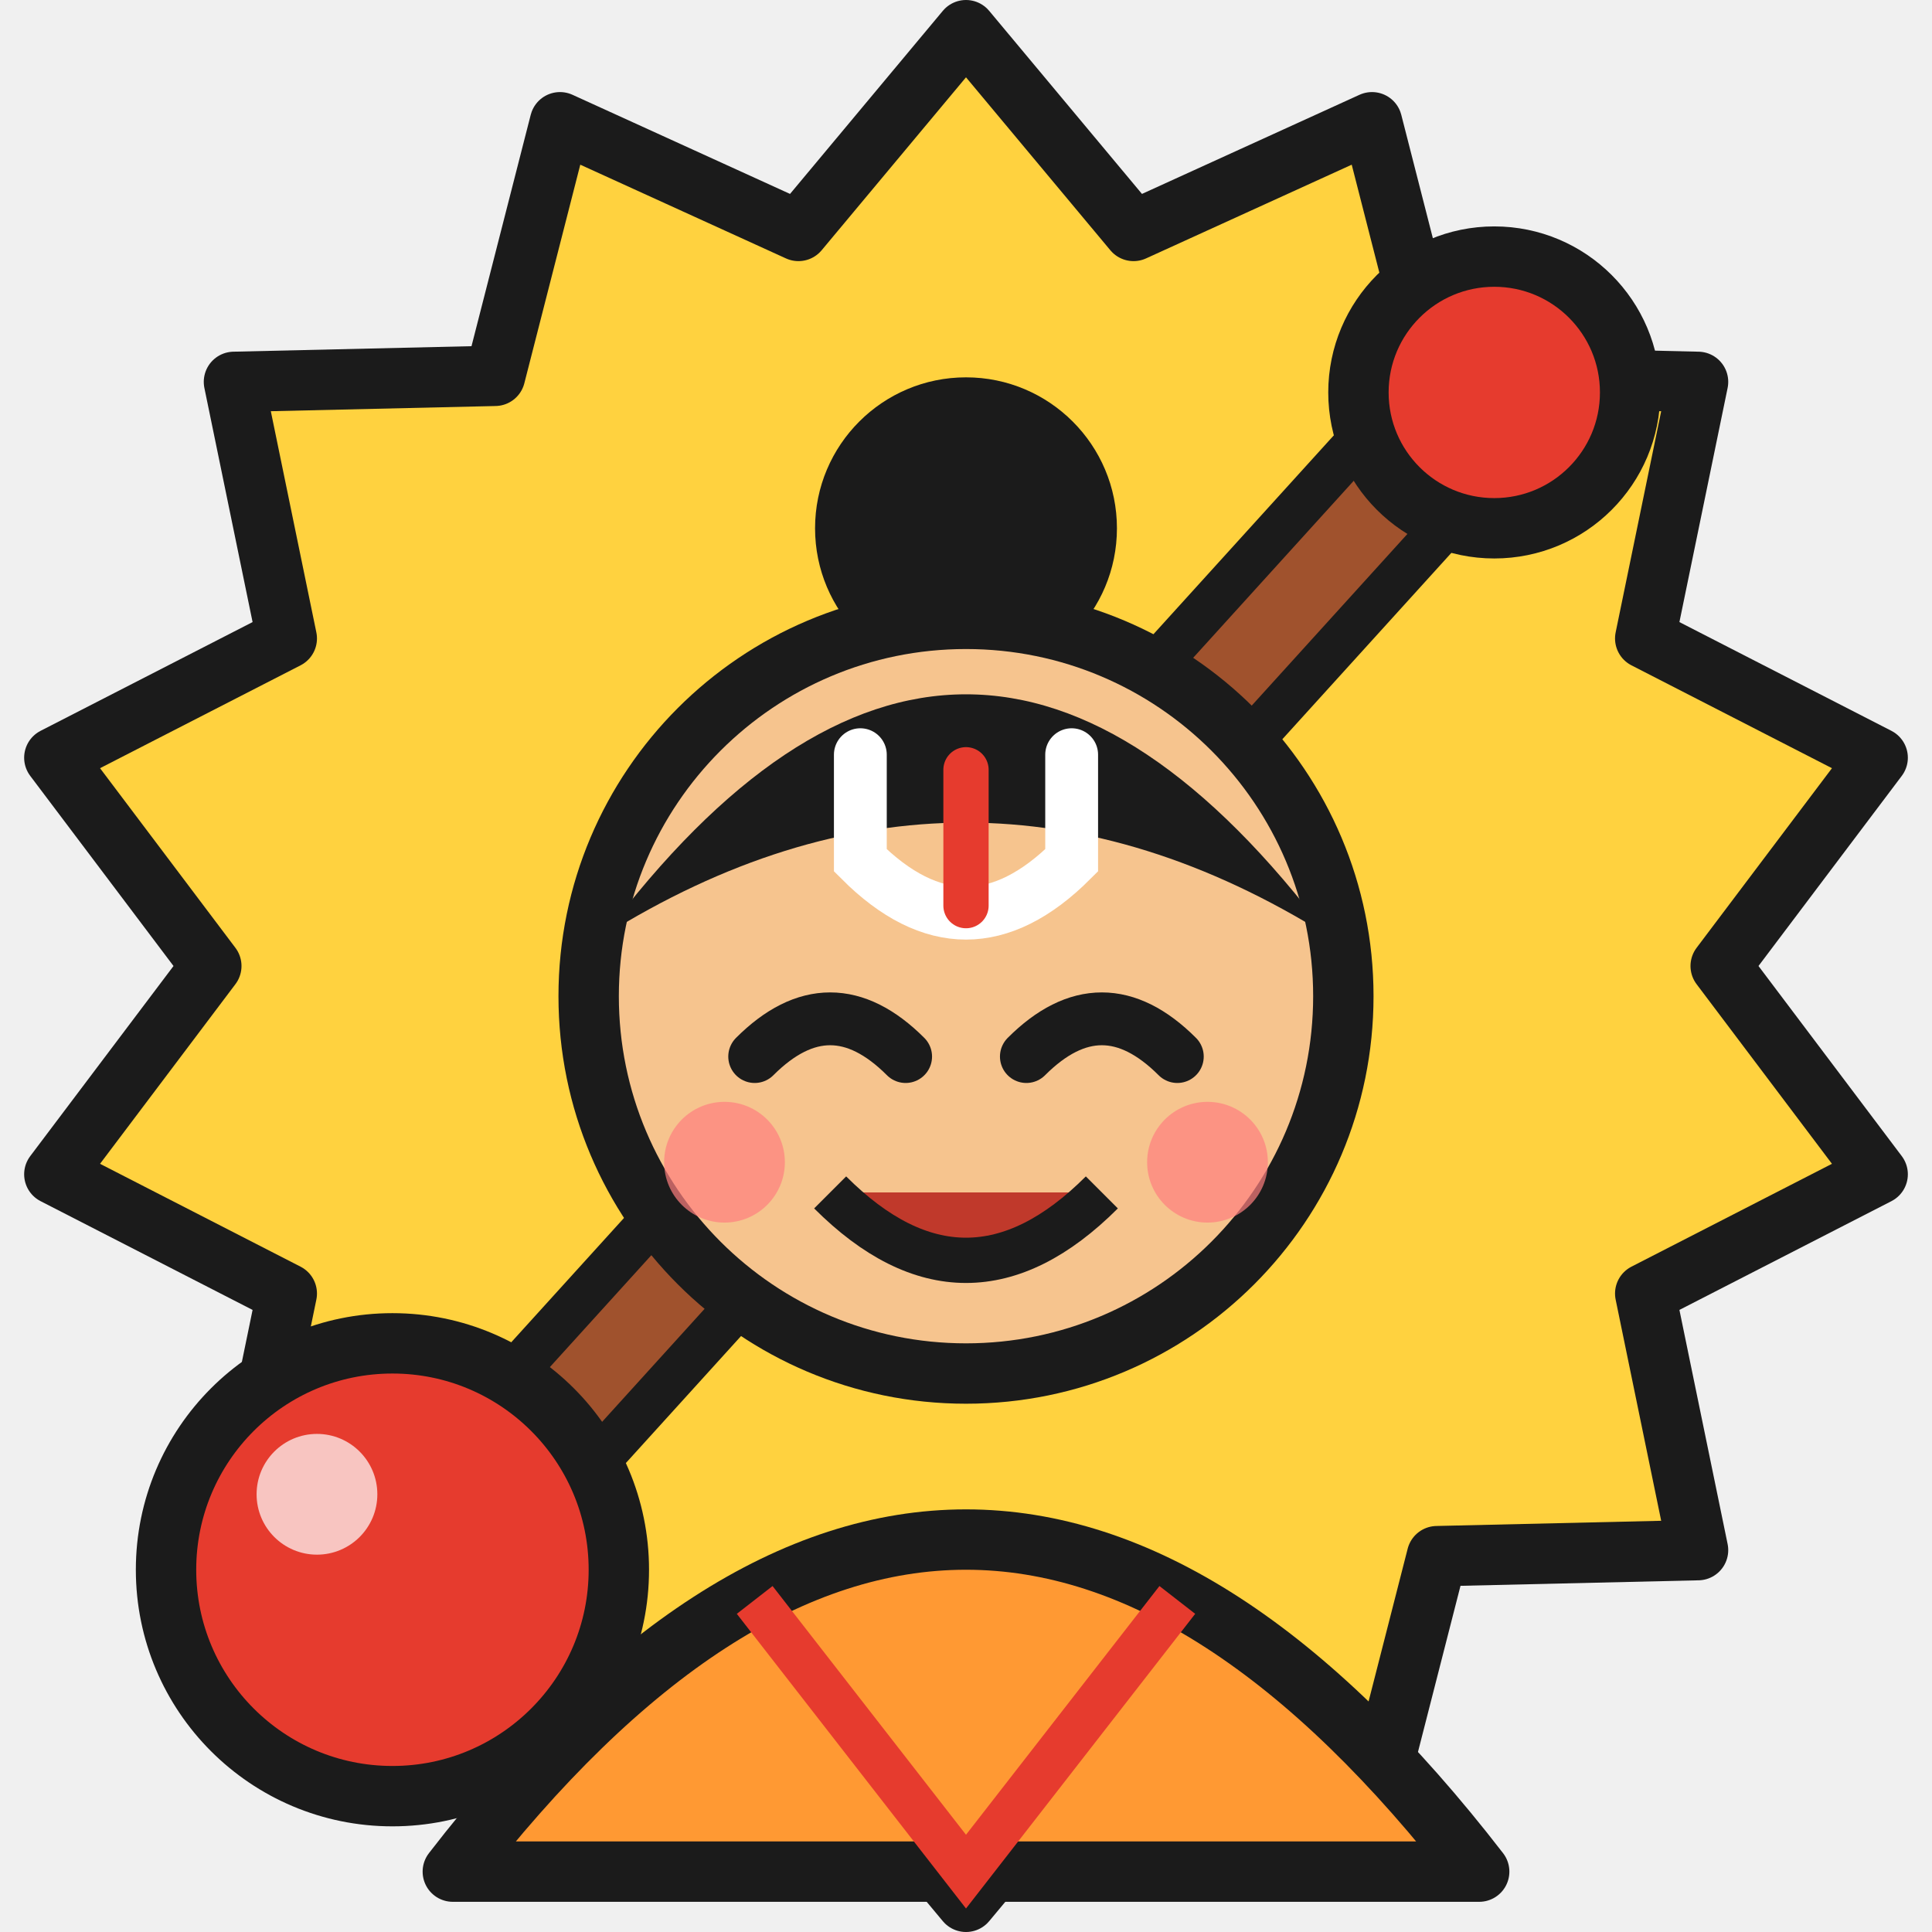
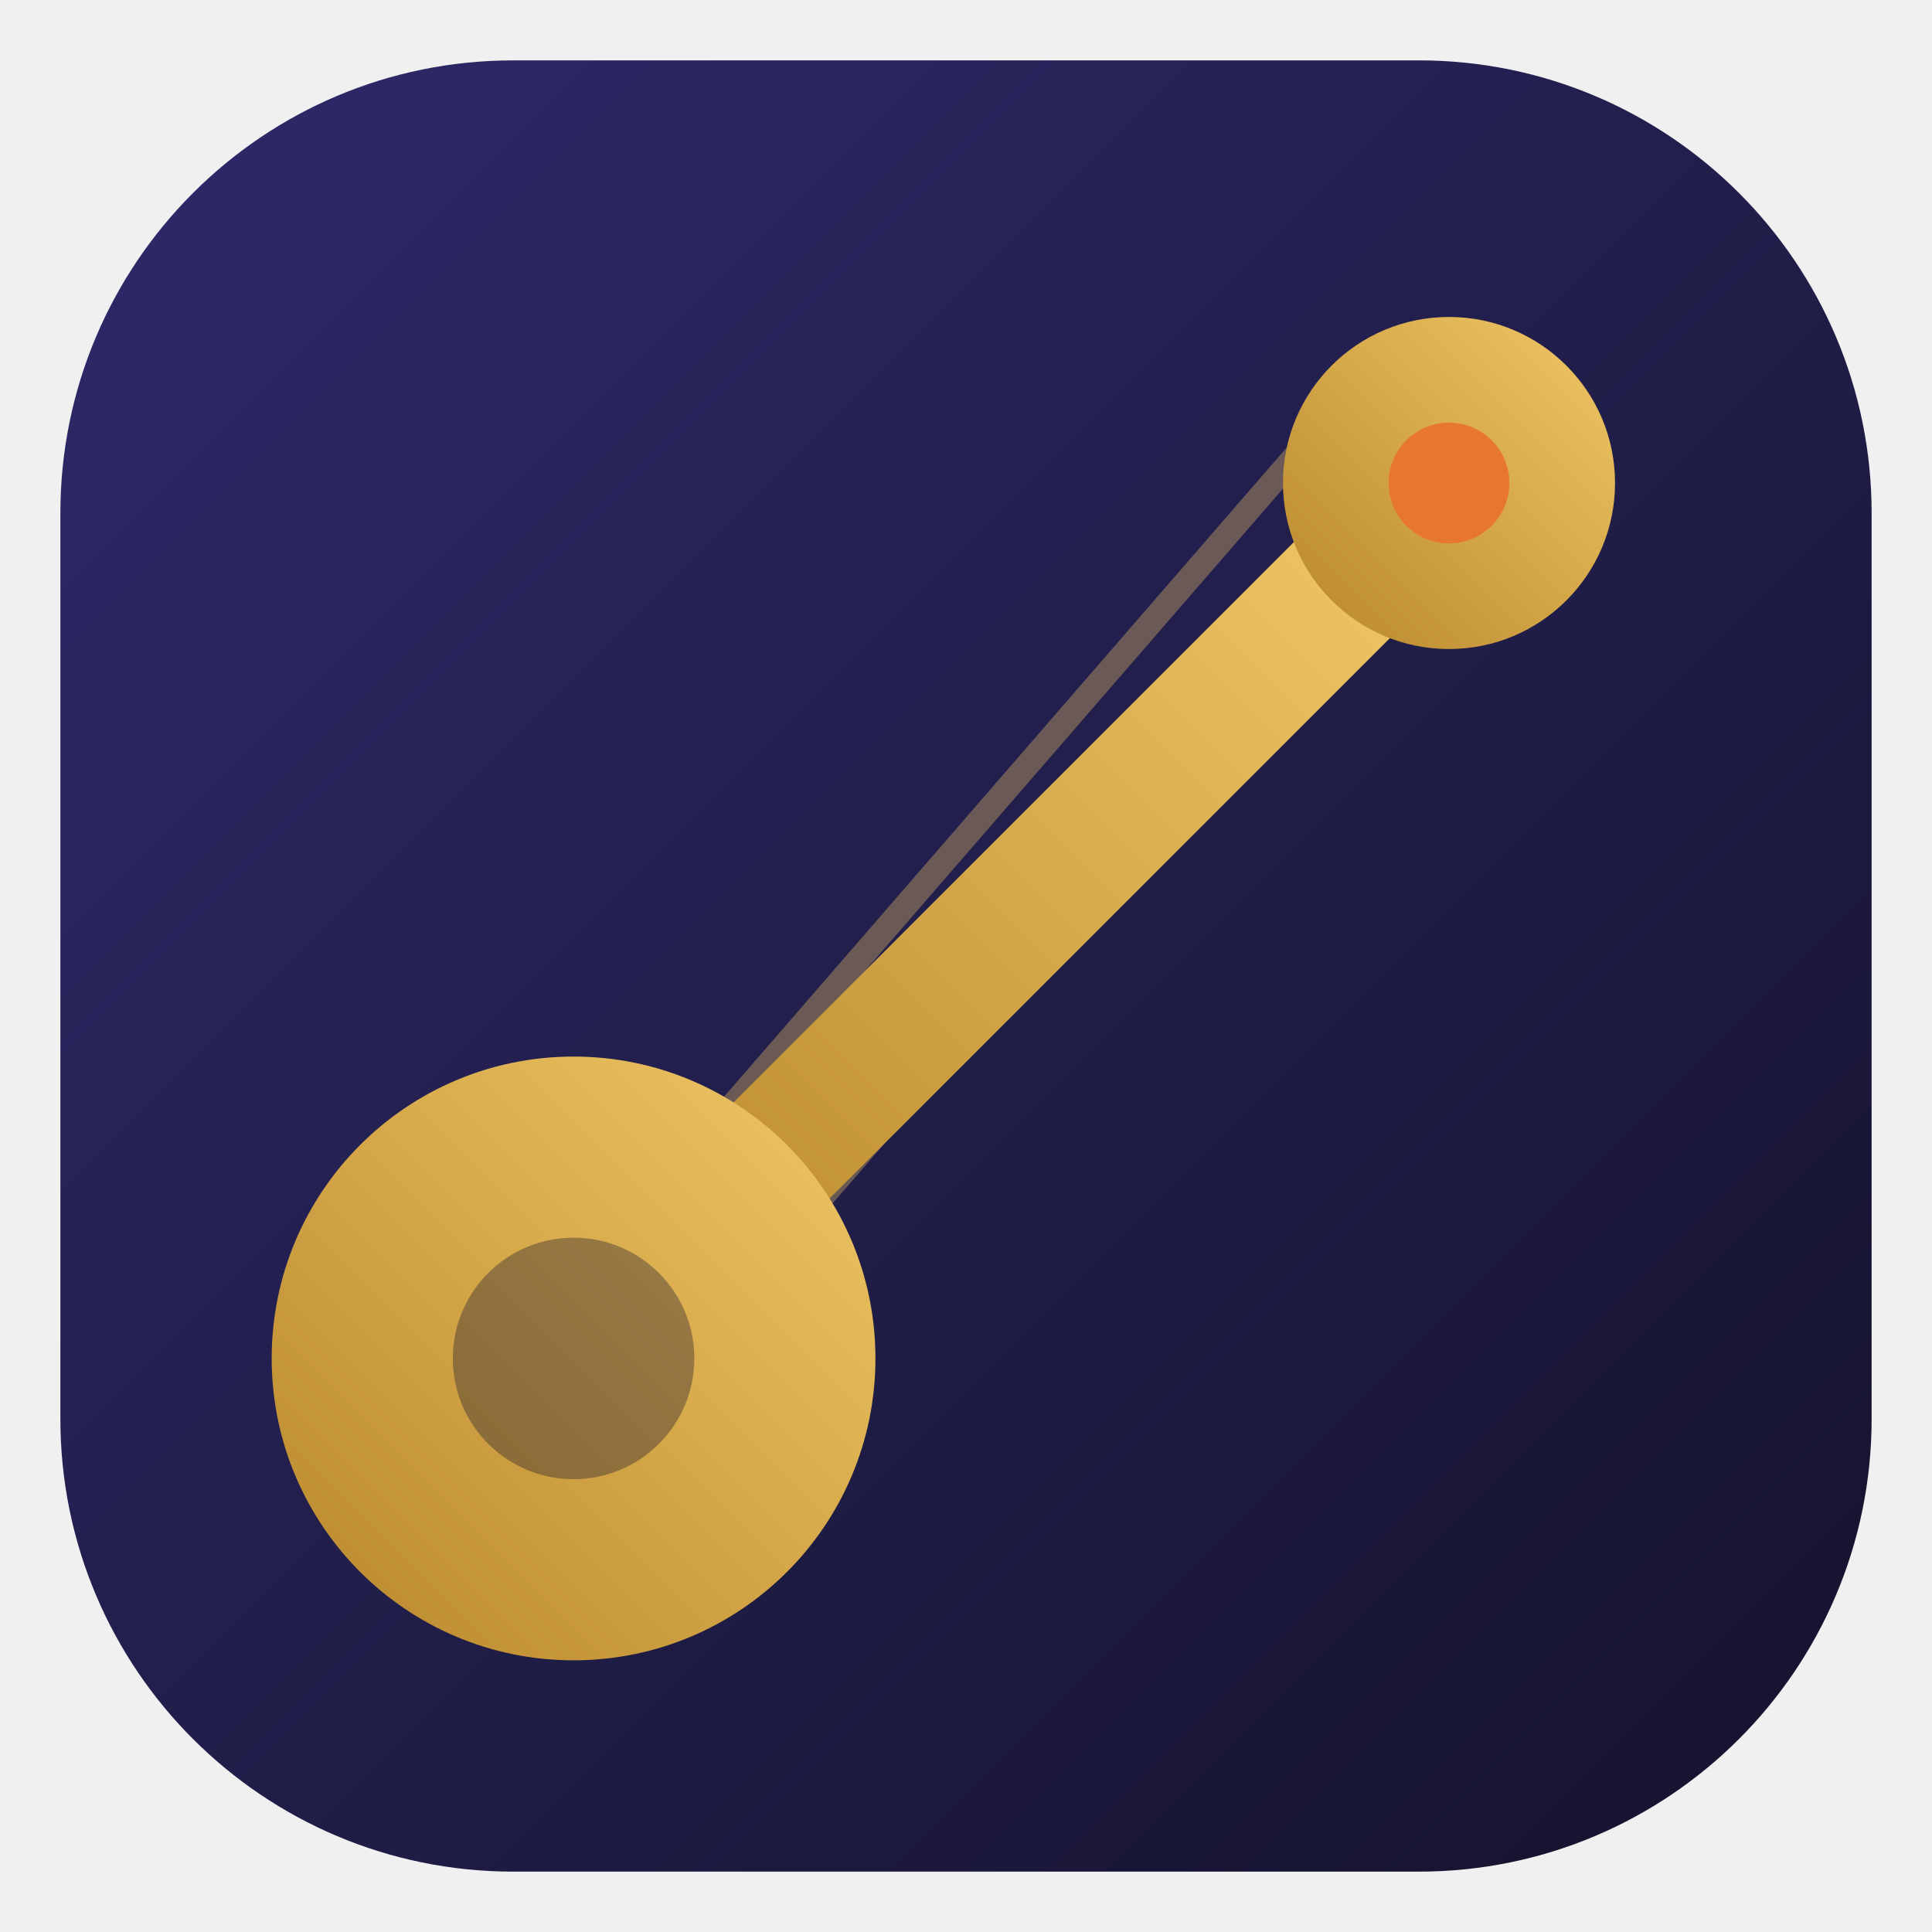
- <svg xmlns="http://www.w3.org/2000/svg" viewBox="0 0 128 128" role="img" aria-label="Narada Muni">
-   <polygon points="64.0,2.0 75.1,15.3 90.9,8.1 95.2,24.9 112.5,25.3 109.0,42.3 124.4,50.2 114.0,64.0 124.4,77.8 109.0,85.7 112.5,102.7 95.2,103.1 90.9,119.9 75.1,112.7 64.0,126.0 52.9,112.7 37.1,119.9 32.8,103.1 15.5,102.7 19.0,85.7 3.6,77.8 14.0,64.0 3.6,50.2 19.0,42.3 15.5,25.3 32.8,24.9 37.1,8.1 52.9,15.3" fill="#ffd23f" stroke="#1b1b1b" stroke-width="4" stroke-linejoin="round" />
-   <line x1="24" y1="108" x2="102" y2="22" stroke="#1b1b1b" stroke-width="11" stroke-linecap="round" />
-   <line x1="24" y1="108" x2="102" y2="22" stroke="#a0522d" stroke-width="5" stroke-linecap="round" />
-   <circle cx="26" cy="104" r="15" fill="#e63b2e" stroke="#1b1b1b" stroke-width="4" />
-   <circle cx="21" cy="99" r="4" fill="#fff" opacity=".7" />
-   <circle cx="99" cy="26" r="9" fill="#e63b2e" stroke="#1b1b1b" stroke-width="4" />
-   <path d="M30 124 Q64 80 98 124 Z" fill="#ff9933" stroke="#1b1b1b" stroke-width="4" stroke-linejoin="round" />
-   <path d="M50 106 L64 124 L78 106" fill="none" stroke="#e63b2e" stroke-width="3" />
-   <circle cx="64" cy="35" r="10" fill="#1b1b1b" />
-   <circle cx="64" cy="66" r="25" fill="#f6c48e" stroke="#1b1b1b" stroke-width="4" />
-   <path d="M40 62 Q64 30 88 62 Q64 47 40 62 Z" fill="#1b1b1b" />
-   <path d="M57 50 v7 q7 7 14 0 v-7" fill="none" stroke="#fff" stroke-width="3.5" stroke-linecap="round" />
-   <line x1="64" y1="51" x2="64" y2="60" stroke="#e63b2e" stroke-width="3" stroke-linecap="round" />
-   <path d="M50 70 q5 -5 10 0" fill="none" stroke="#1b1b1b" stroke-width="3.5" stroke-linecap="round" />
-   <path d="M68 70 q5 -5 10 0" fill="none" stroke="#1b1b1b" stroke-width="3.5" stroke-linecap="round" />
-   <path d="M55 79 q9 9 18 0" fill="#c0392b" stroke="#1b1b1b" stroke-width="3" stroke-linejoin="round" />
-   <circle cx="48" cy="77" r="4" fill="#ff7f7f" opacity=".7" />
-   <circle cx="80" cy="77" r="4" fill="#ff7f7f" opacity=".7" />
+ <svg xmlns="http://www.w3.org/2000/svg" viewBox="0 0 128 128" role="img" aria-label="Narada">
+   <defs>
+     <linearGradient id="bg" x1="0" y1="0" x2="1" y2="1">
+       <stop offset="0" stop-color="#2e2a6b" />
+       <stop offset="1" stop-color="#14122b" />
+     </linearGradient>
+     <linearGradient id="brass" x1="0" y1="1" x2="1" y2="0">
+       <stop offset="0" stop-color="#b8862b" />
+       <stop offset="1" stop-color="#f0c766" />
+     </linearGradient>
+   </defs>
+   <rect x="4" y="4" width="120" height="120" rx="30" fill="url(#bg)" />
+   <g stroke="#f0c766" stroke-opacity=".35" stroke-width="1.6">
+     <line x1="40" y1="96" x2="92" y2="36" />
+     <line x1="34" y1="90" x2="86" y2="30" />
+   </g>
+   <line x1="40" y1="88" x2="94" y2="34" stroke="url(#brass)" stroke-width="9" stroke-linecap="round" />
+   <circle cx="38" cy="90" r="20" fill="url(#brass)" />
+   <circle cx="38" cy="90" r="8" fill="#14122b" opacity=".35" />
+   <circle cx="96" cy="32" r="11" fill="url(#brass)" />
+   <circle cx="96" cy="32" r="4" fill="#e8772e" />
</svg>
